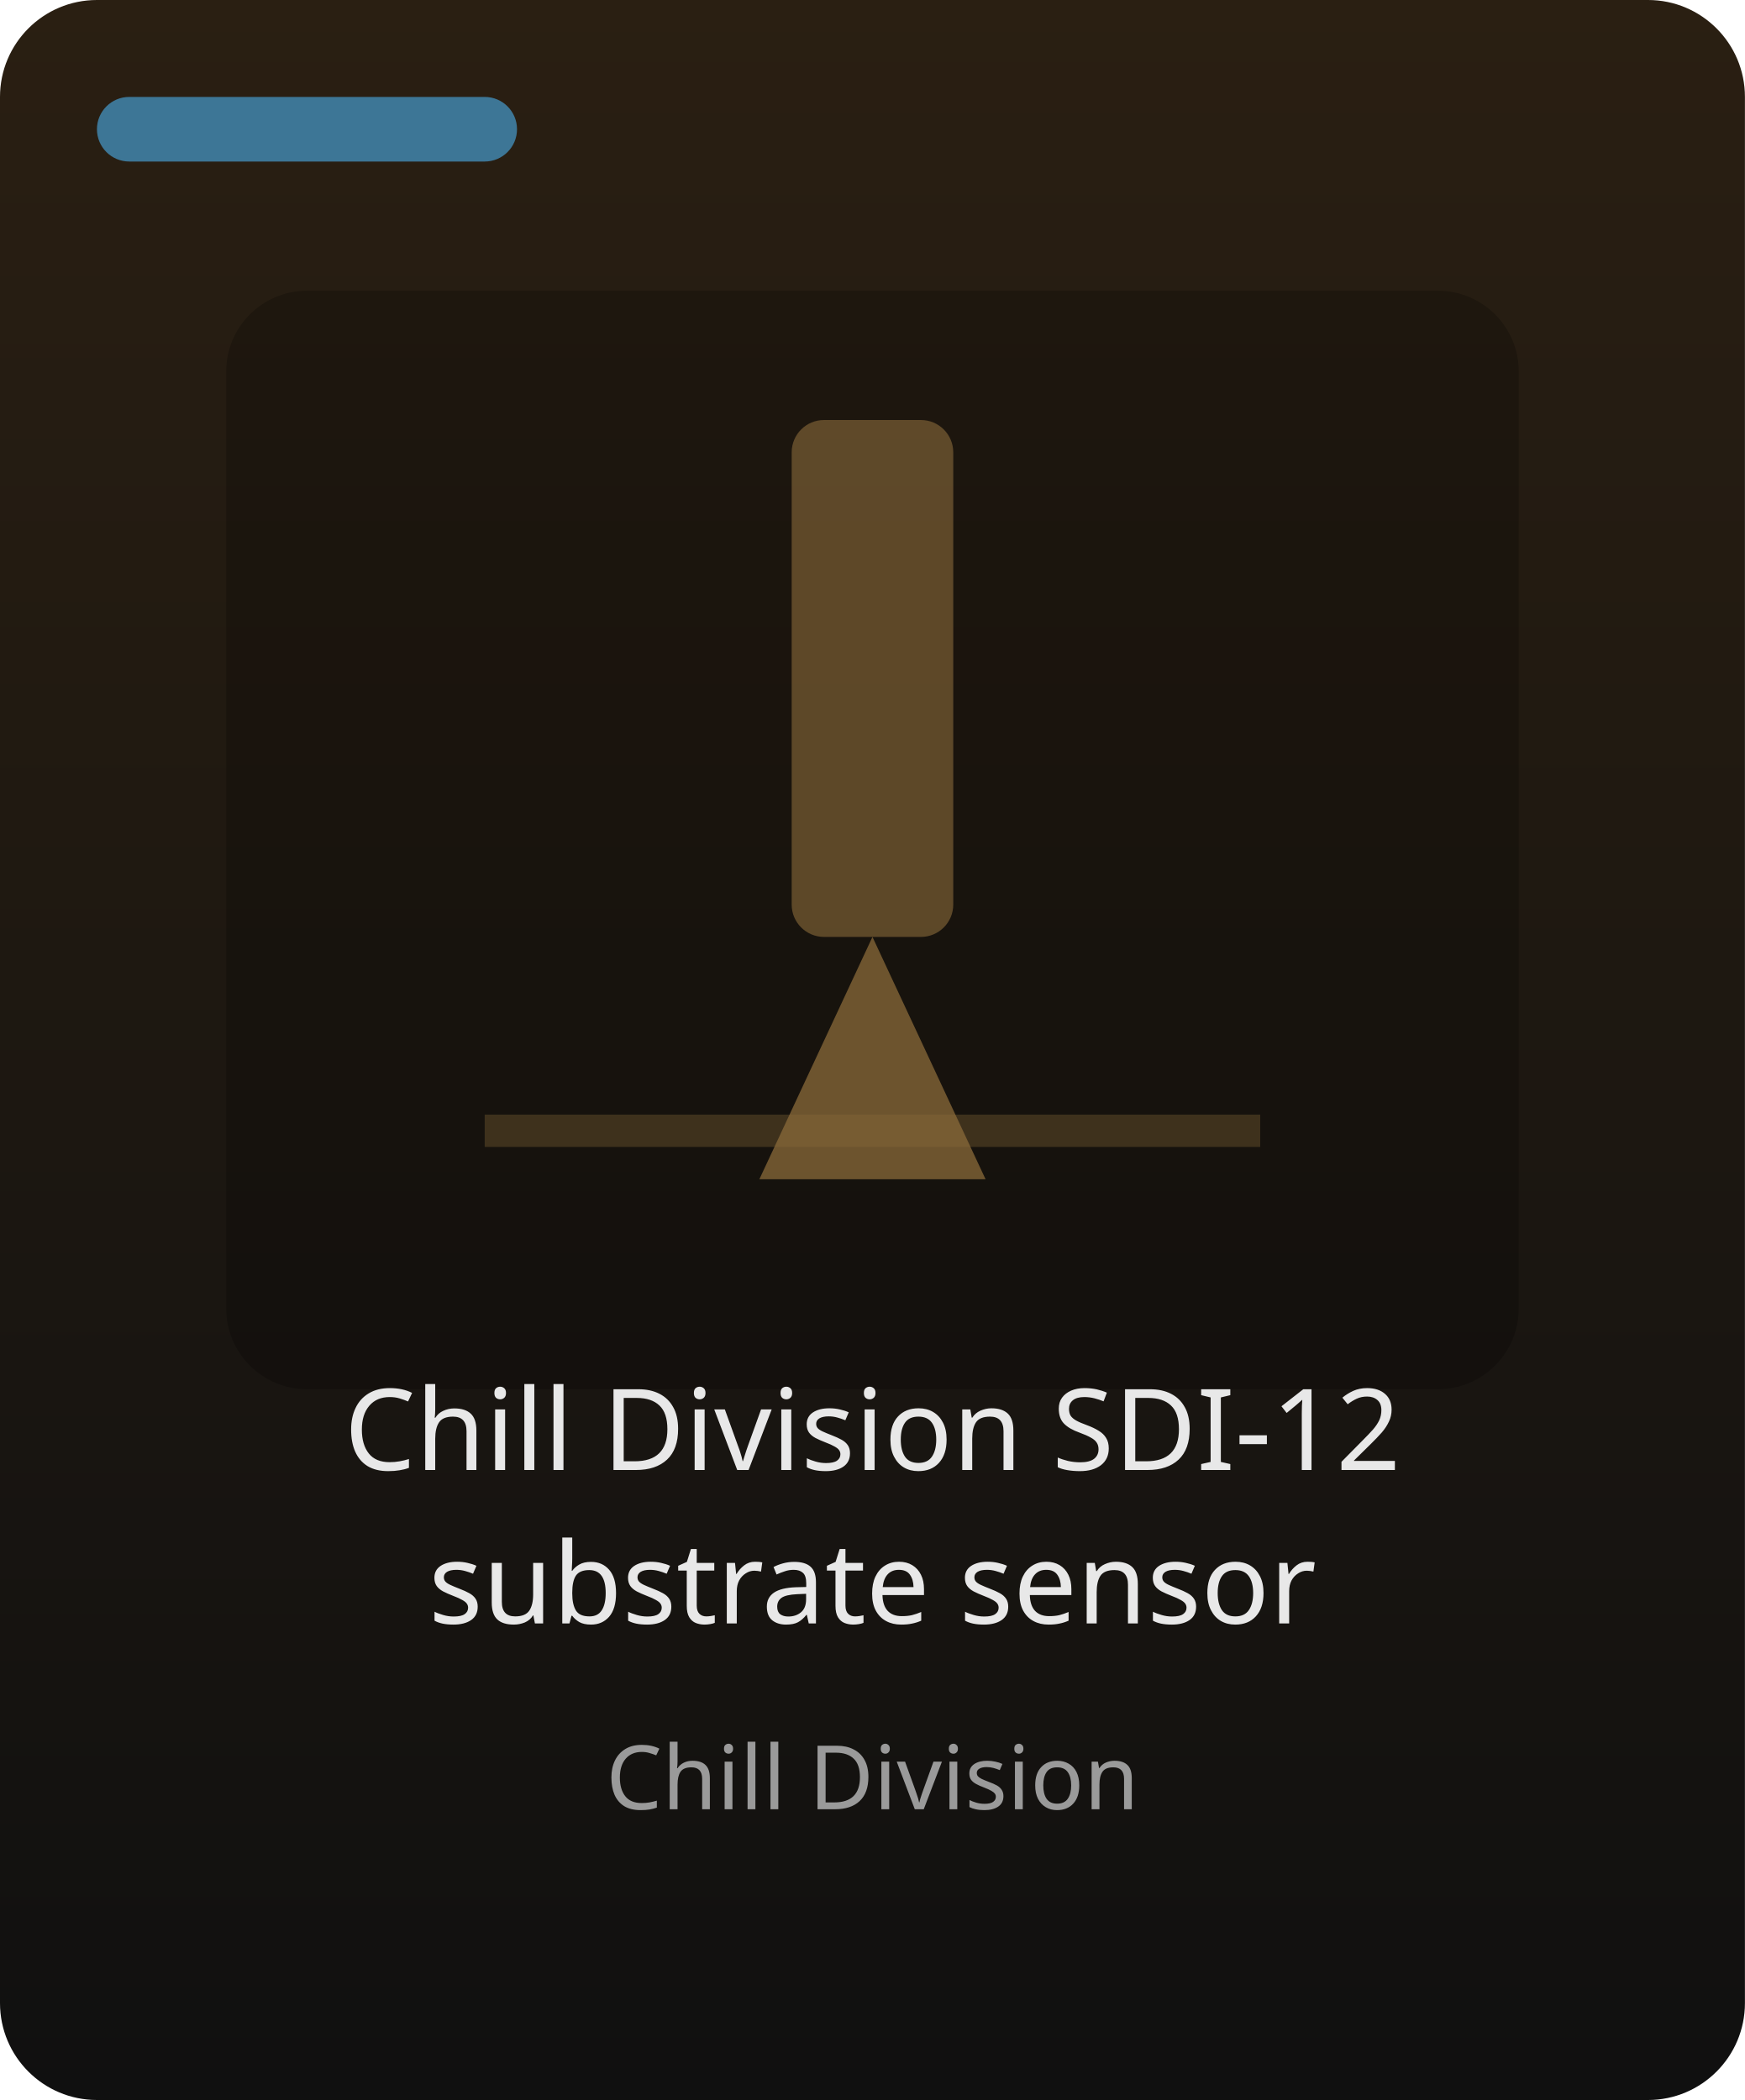
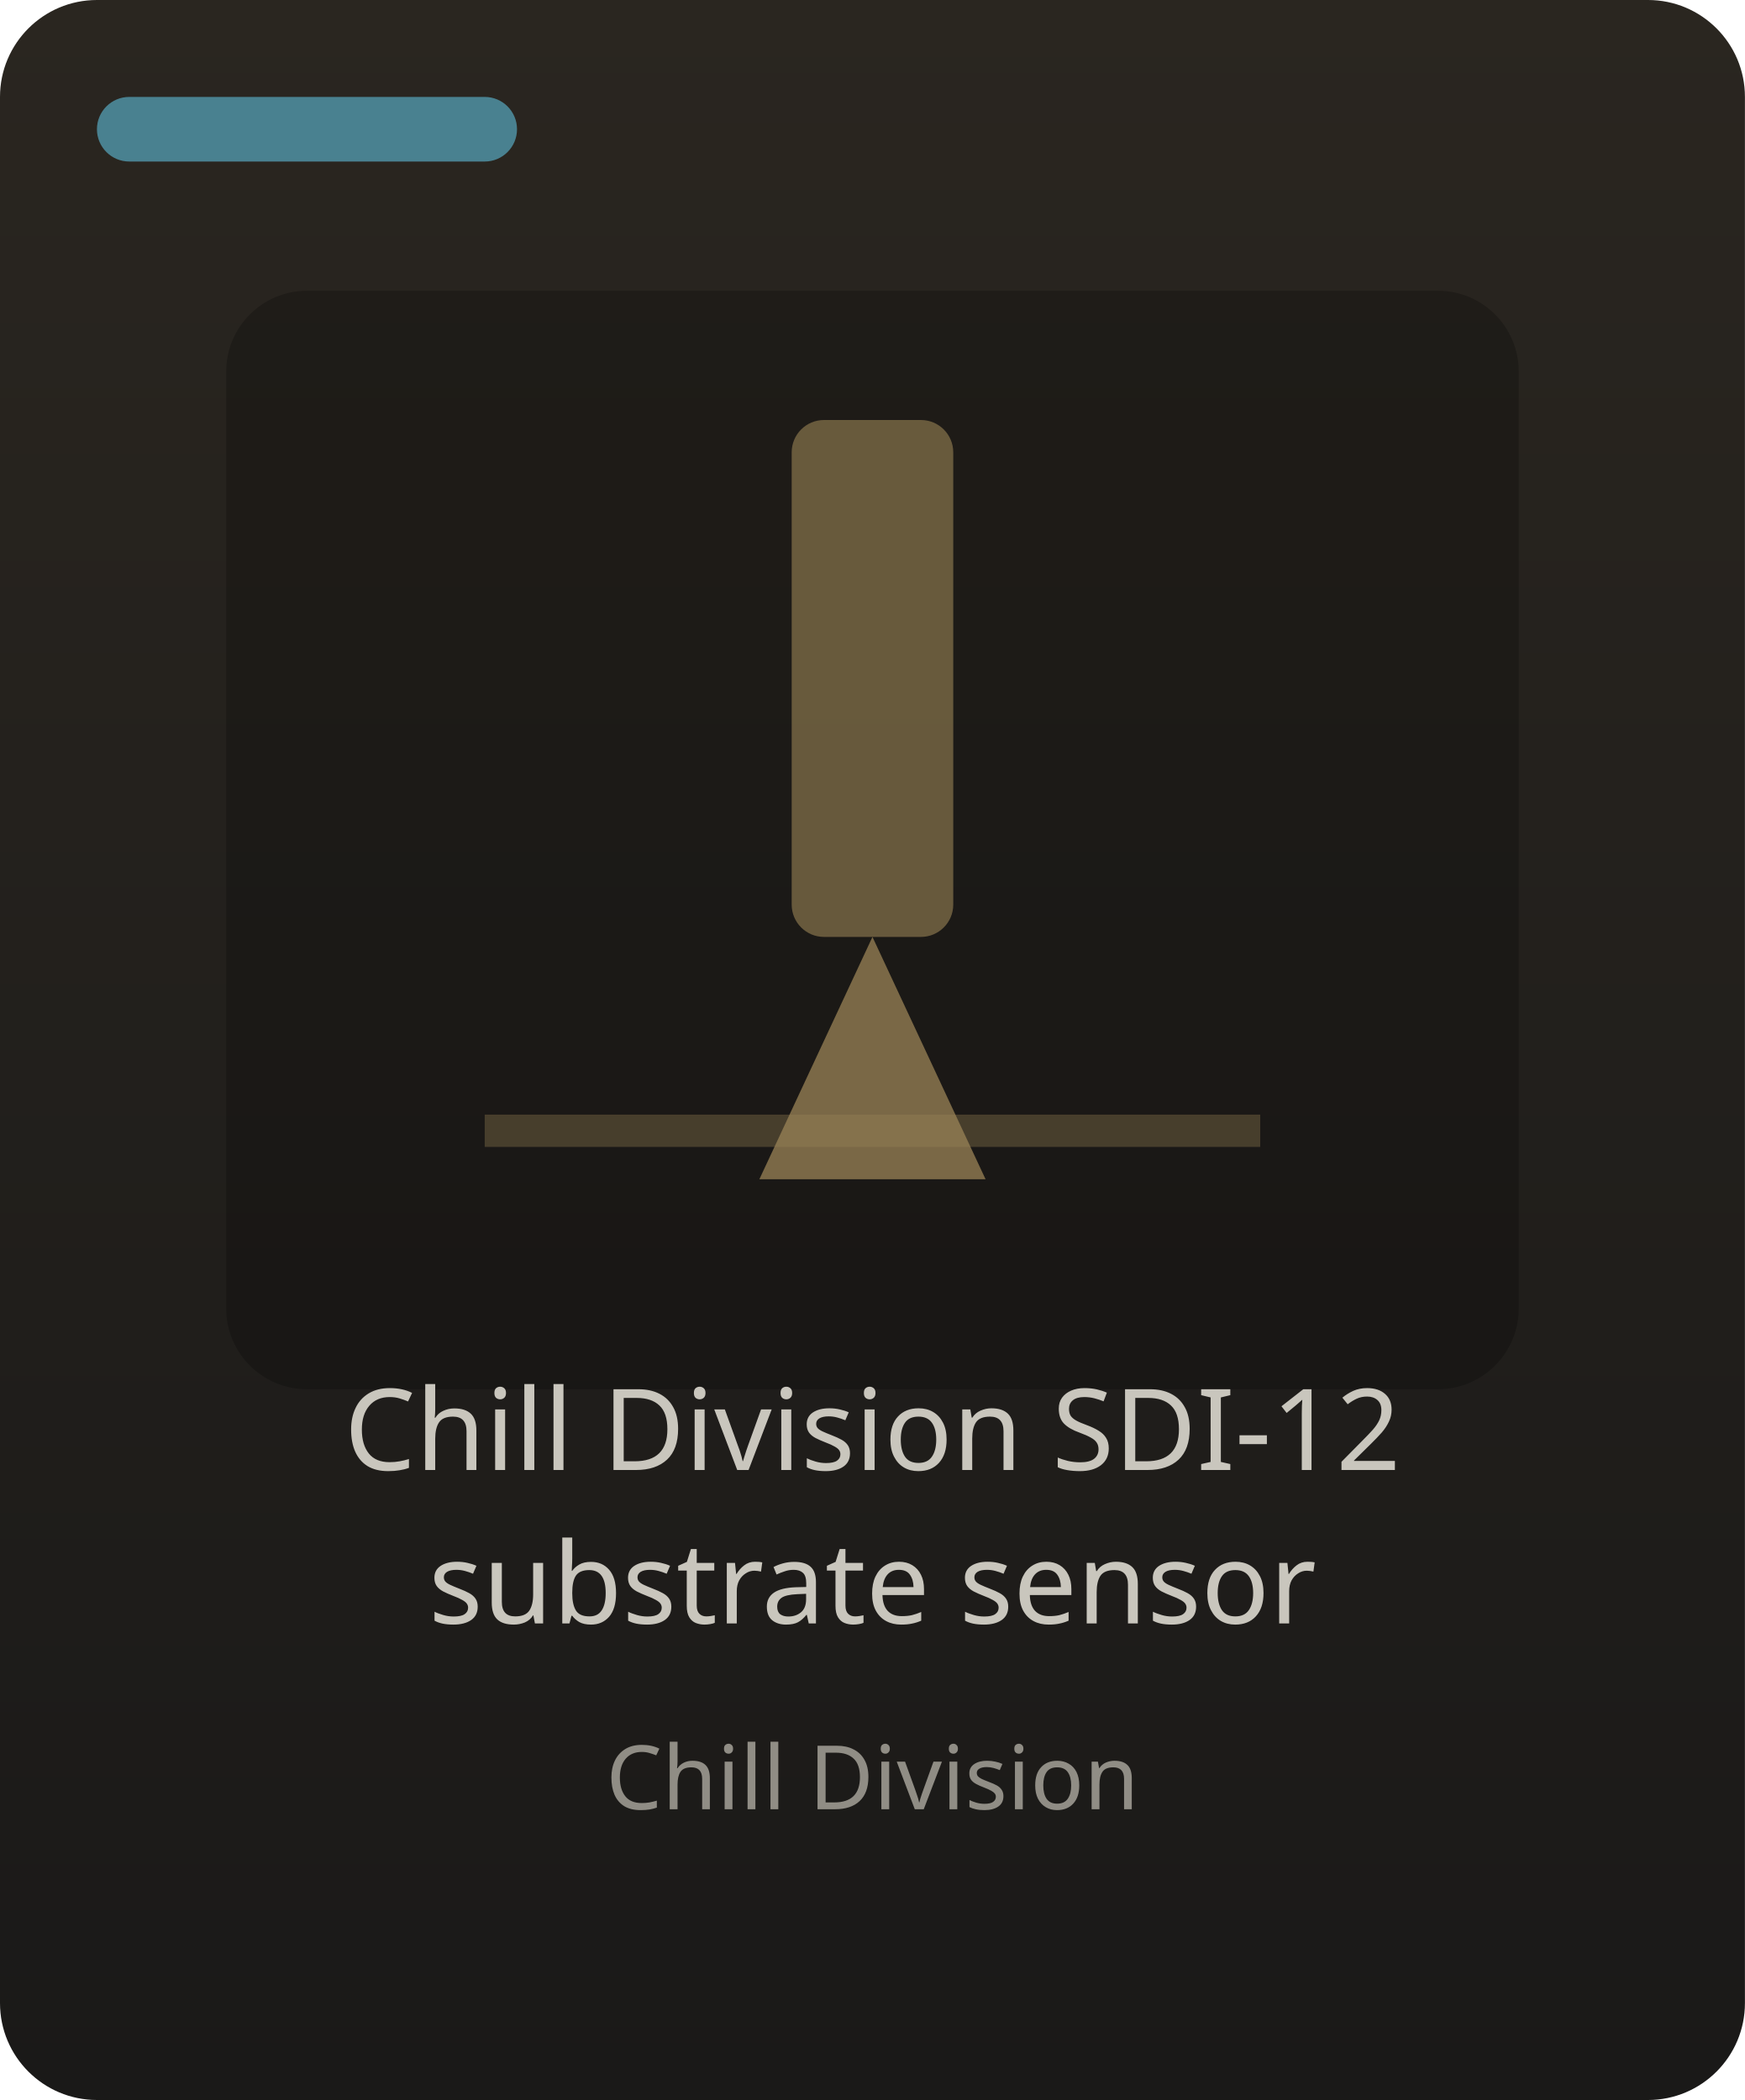
<svg xmlns="http://www.w3.org/2000/svg" viewBox="0 0 216 260" width="216" height="260" role="img" aria-label="Chill Division SDI-12 substrate sensor">
  <defs>
    <linearGradient id="g" x1="0" y1="0" x2="0" y2="1">
-       <stop offset="0" stop-color="#2a1f12" />
-       <stop offset="1" stop-color="#101010" />
+       <stop offset="0" stop-color="#2a2620" />
+       <stop offset="1" stop-color="#1a1918" />
    </linearGradient>
  </defs>
  <rect width="216" height="260" rx="12" fill="url(#g)" />
  <rect x="28" y="36" width="160" height="136" rx="10" fill="#000" opacity=".22" />
-   <rect x="98" y="52" width="20" height="64" rx="4" fill="#8a6a3a" opacity=".6" />
-   <path d="M108 116 l14 30 h-28 z" fill="#8a6a3a" opacity=".75" />
-   <path d="M60 140 h96" stroke="#8a6a3a" stroke-width="4" opacity=".35" />
-   <rect x="12" y="12" width="52" height="8" rx="4" fill="#3f7fa4" opacity=".9" />
-   <text x="108" y="182" text-anchor="middle" font-size="14" fill="#e8e8e8" font-family="ui-sans-serif,system-ui,sans-serif">Chill Division SDI-12</text>
-   <text x="108" y="201" text-anchor="middle" font-size="14" fill="#e8e8e8" font-family="ui-sans-serif,system-ui,sans-serif">substrate sensor</text>
-   <text x="108" y="224" text-anchor="middle" font-size="11" fill="#9a9a9a" font-family="ui-sans-serif,system-ui,sans-serif">Chill Division</text>
+   <rect x="98" y="52" width="20" height="64" rx="4" fill="#9a8355" opacity=".6" />
+   <path d="M108 116 l14 30 h-28 z" fill="#9a8355" opacity=".75" />
+   <path d="M60 140 h96" stroke="#9a8355" stroke-width="4" opacity=".35" />
+   <rect x="12" y="12" width="52" height="8" rx="4" fill="#4d8b9c" opacity=".9" />
+   <text x="108" y="182" text-anchor="middle" font-size="14" fill="#c9c6bd" font-family="ui-sans-serif,system-ui,sans-serif">Chill Division SDI-12</text>
+   <text x="108" y="201" text-anchor="middle" font-size="14" fill="#c9c6bd" font-family="ui-sans-serif,system-ui,sans-serif">substrate sensor</text>
+   <text x="108" y="224" text-anchor="middle" font-size="11" fill="#908d85" font-family="ui-sans-serif,system-ui,sans-serif">Chill Division</text>
</svg>
